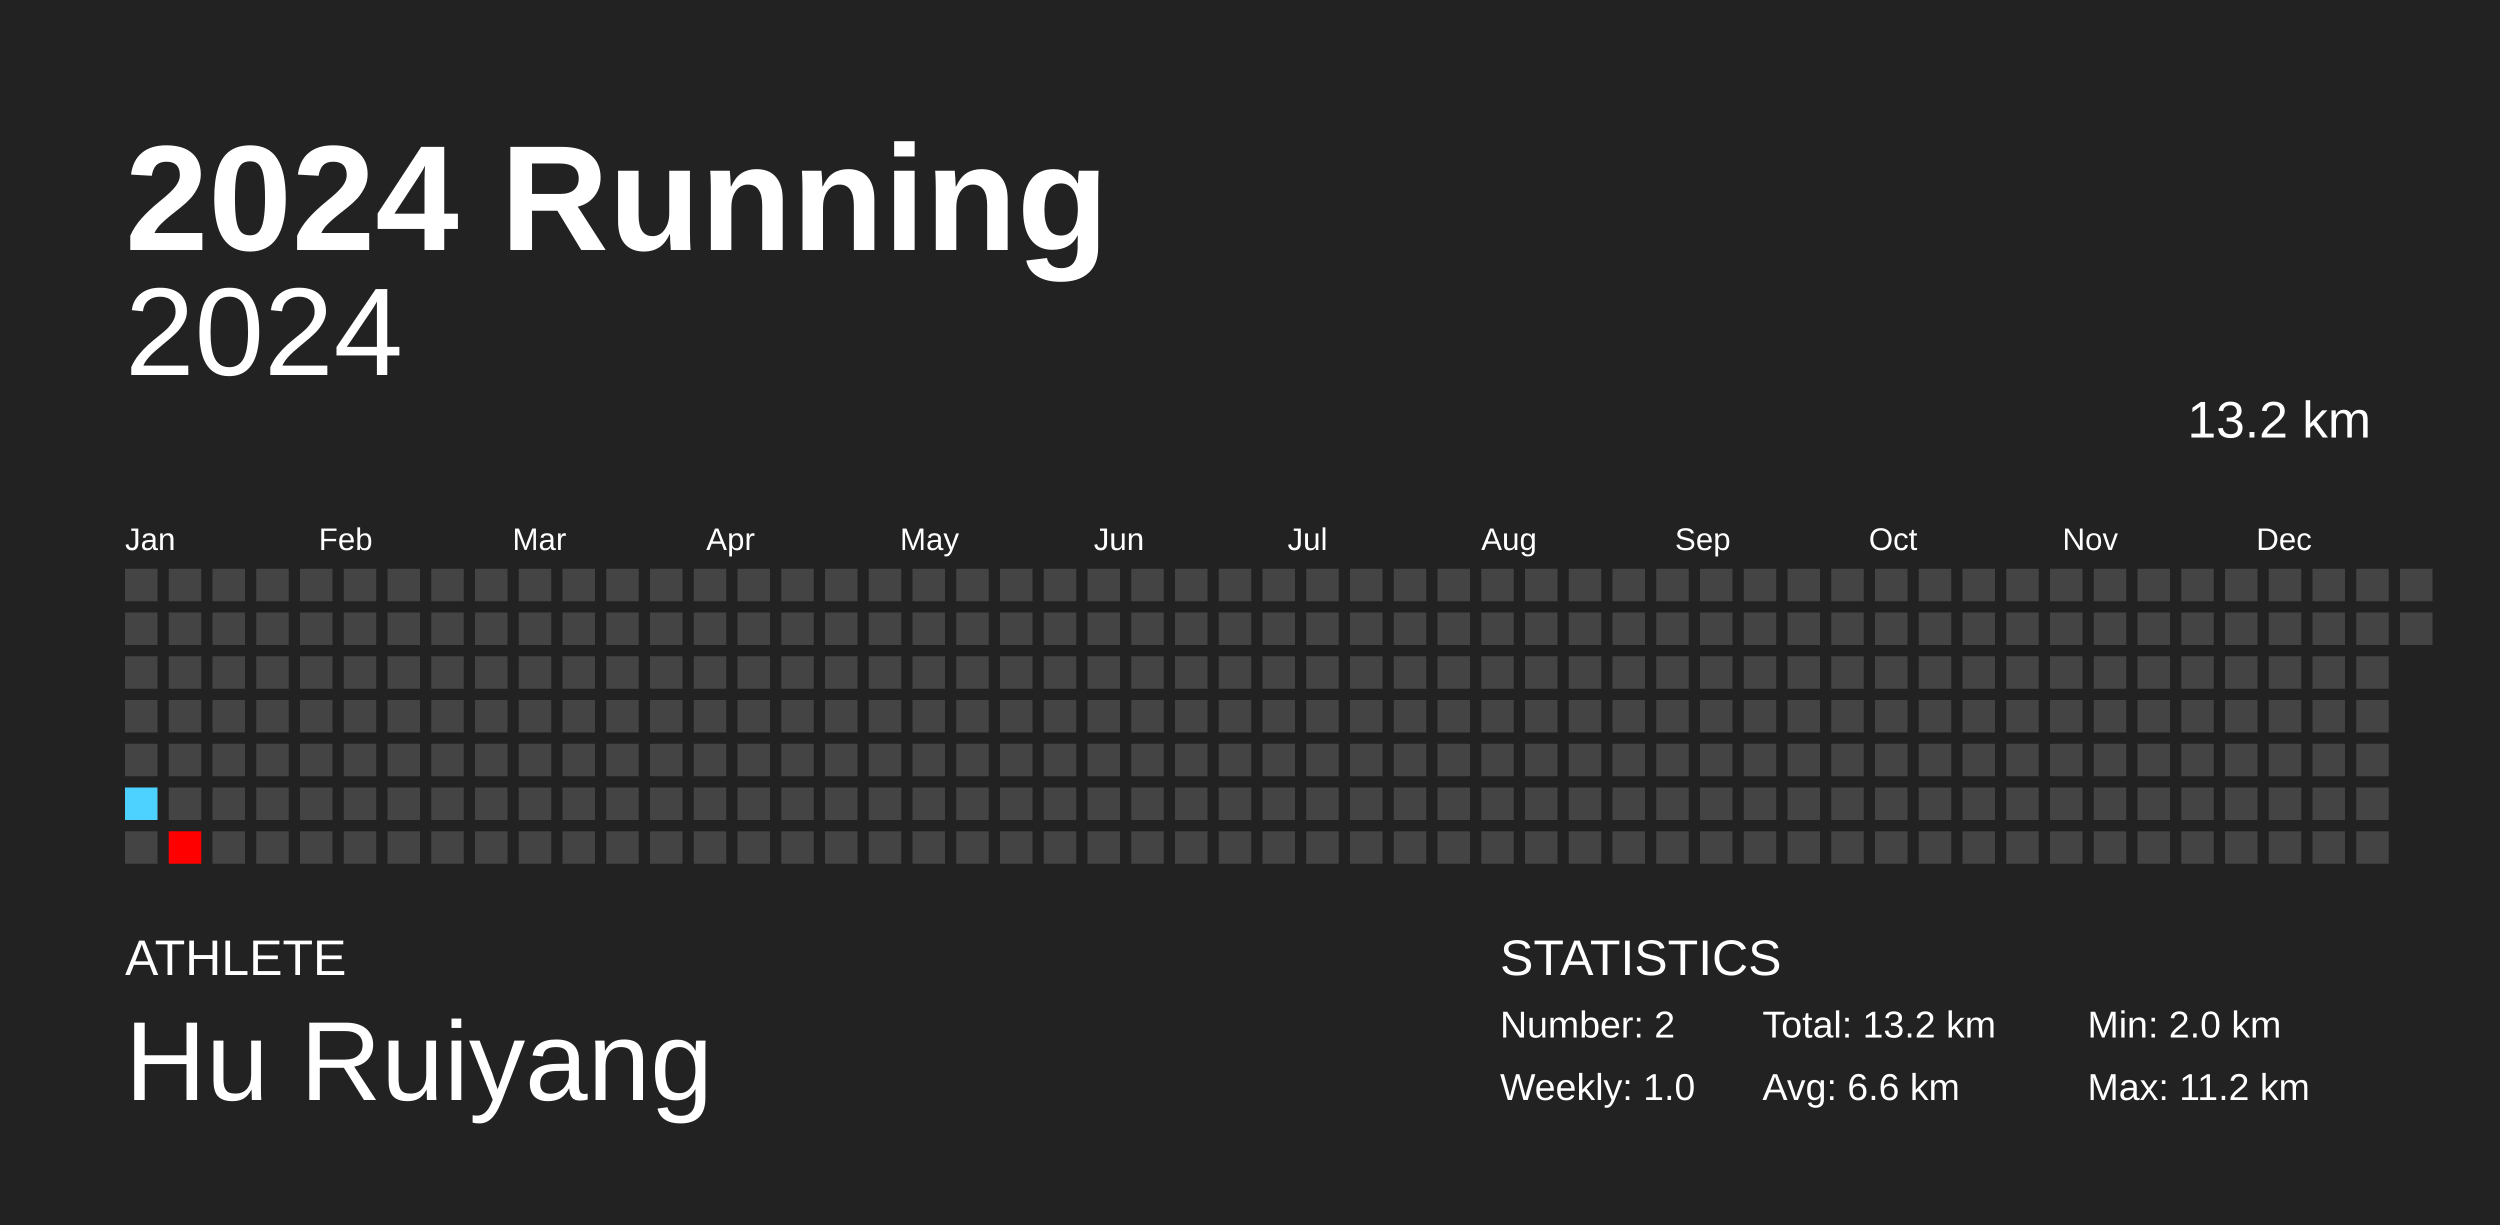
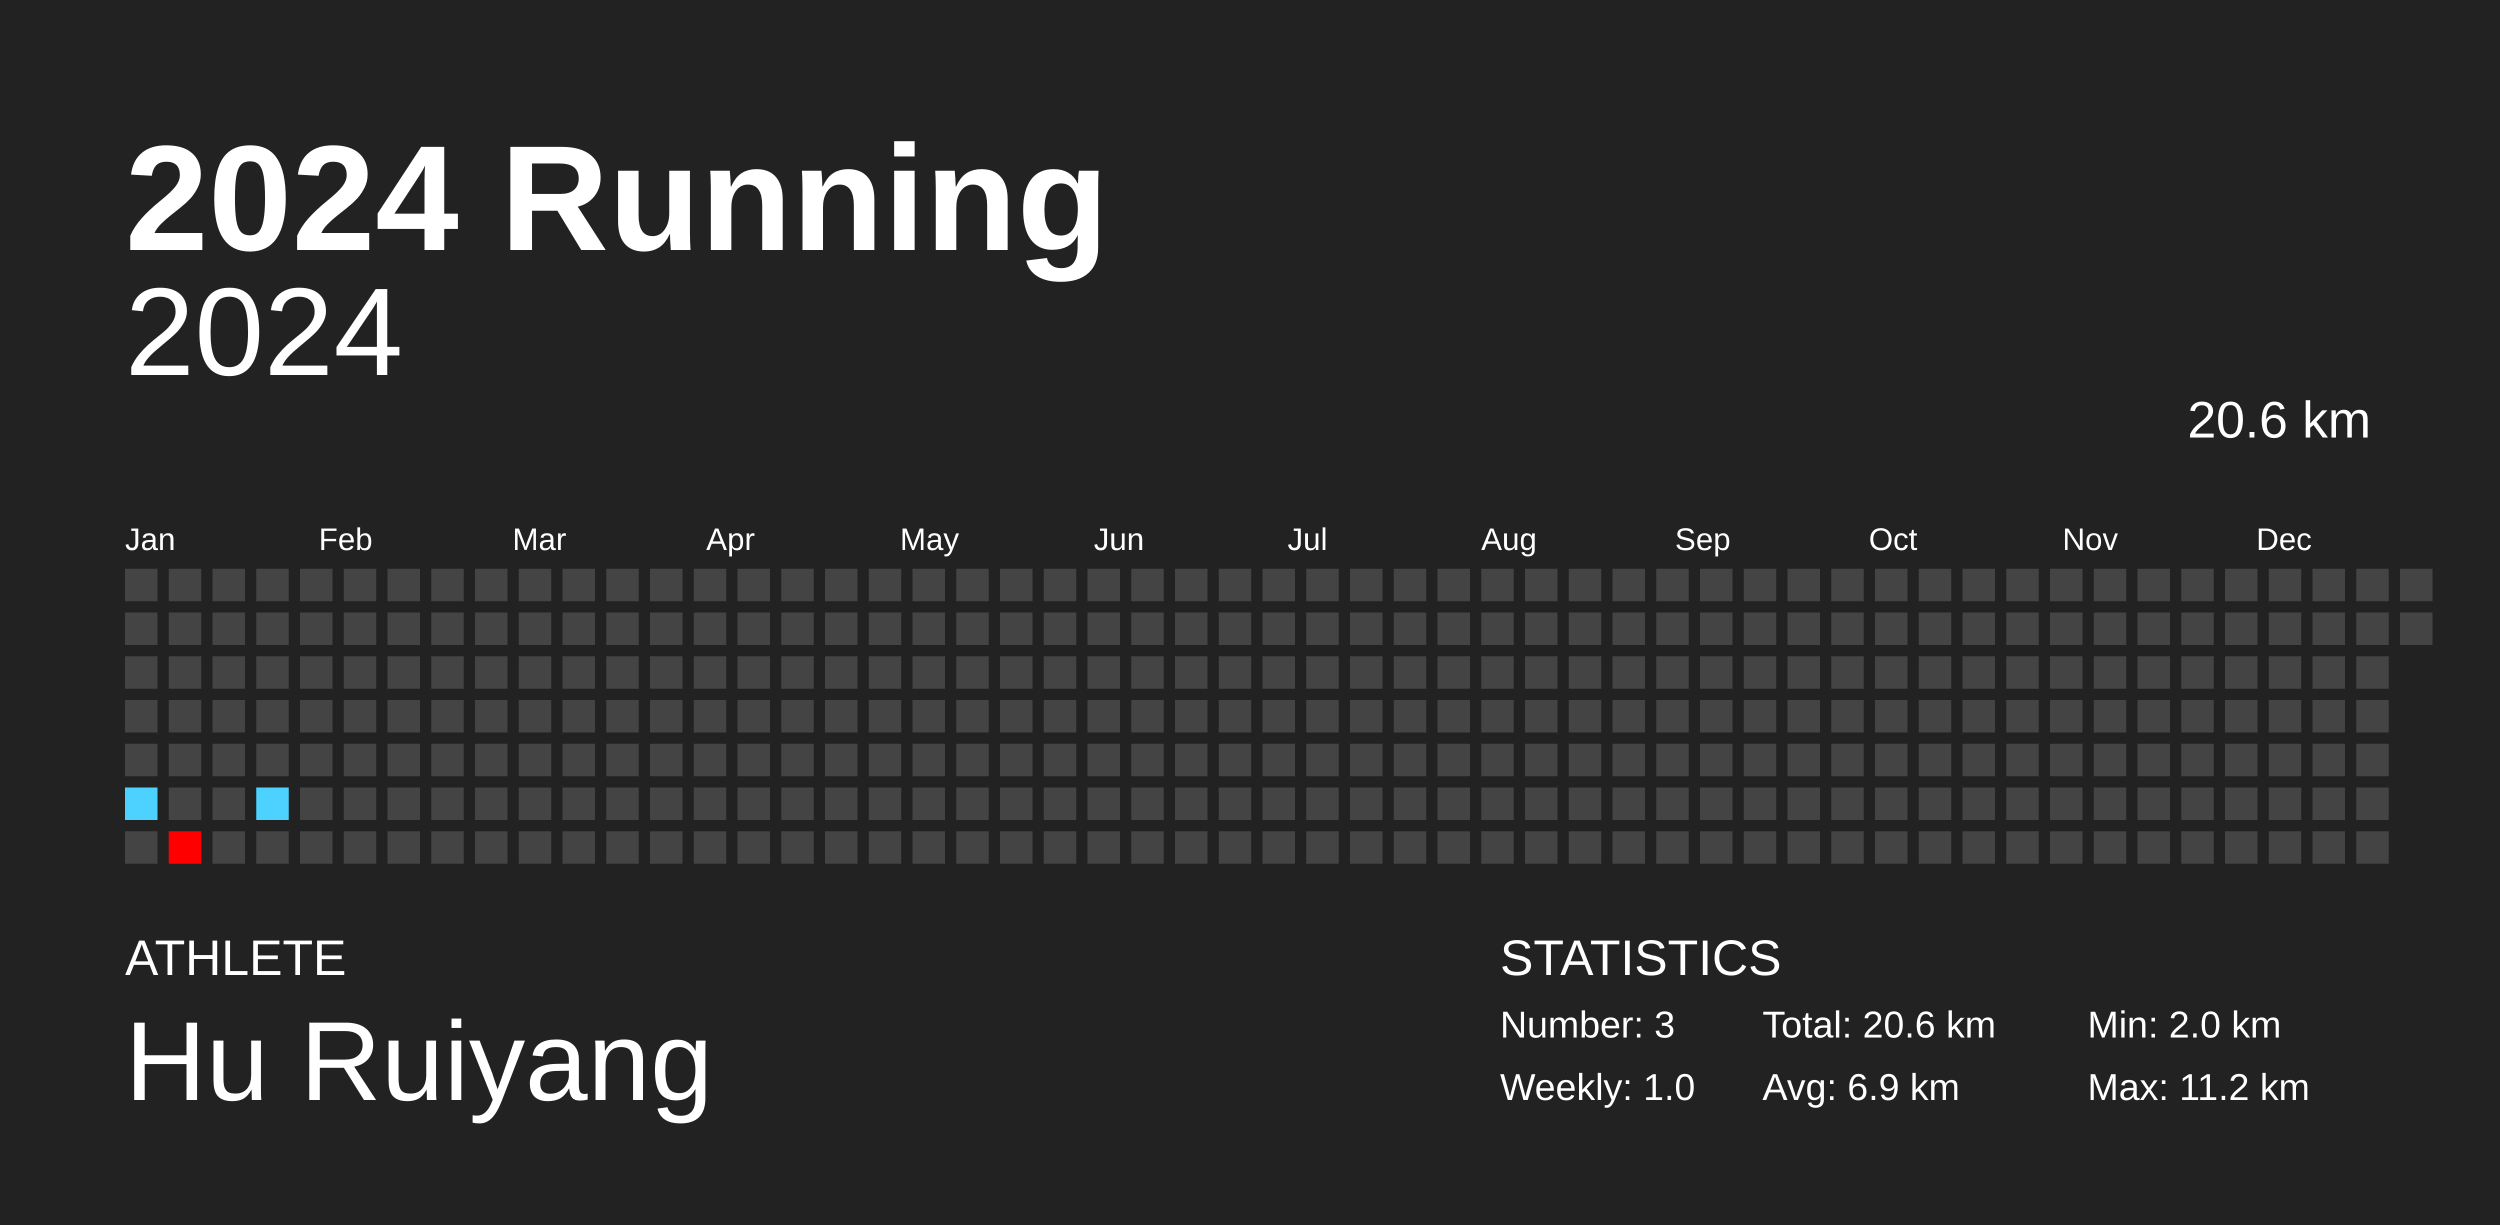
<svg xmlns="http://www.w3.org/2000/svg" baseProfile="full" height="98mm" version="1.1" viewBox="0,0,200,98" width="200mm">
  <defs />
  <rect fill="#222222" height="98" width="200" x="0" y="0" />
  <text fill="#FFFFFF" style="font-size:12px; font-family:Arial; font-weight:bold;" x="10" y="20">2024 Running</text>
  <text fill="#FFFFFF" style="font-size:4px; font-family:Arial" x="10" y="78">ATHLETE</text>
  <text fill="#FFFFFF" style="font-size:9px; font-family:Arial" x="10" y="88">Hu Ruiyang</text>
  <text fill="#FFFFFF" style="font-size:4px; font-family:Arial" x="120" y="78">STATISTICS</text>
-   <text fill="#FFFFFF" style="font-size:3px; font-family:Arial" x="120" y="83">Number: 2</text>
+   <text fill="#FFFFFF" style="font-size:3px; font-family:Arial" x="120" y="83">Number: 3</text>
  <text fill="#FFFFFF" style="font-size:3px; font-family:Arial" x="120" y="88">Weekly: 1.0</text>
-   <text fill="#FFFFFF" style="font-size:3px; font-family:Arial" x="141" y="83">Total: 13.2 km</text>
-   <text fill="#FFFFFF" style="font-size:3px; font-family:Arial" x="141" y="88">Avg: 6.6 km</text>
+   <text fill="#FFFFFF" style="font-size:3px; font-family:Arial" x="141" y="83">Total: 20.6 km</text>
+   <text fill="#FFFFFF" style="font-size:3px; font-family:Arial" x="141" y="88">Avg: 6.9 km</text>
  <text fill="#FFFFFF" style="font-size:3px; font-family:Arial" x="167" y="83">Min: 2.0 km</text>
  <text fill="#FFFFFF" style="font-size:3px; font-family:Arial" x="167" y="88">Max: 11.2 km</text>
  <text alignment-baseline="hanging" fill="#FFFFFF" style="font-size:10.0px; font-family:Arial;" x="10" y="30">2024</text>
-   <text alignment-baseline="hanging" fill="#FFFFFF" style="font-size:4.125px; font-family:Arial;" x="175" y="35">13.2 km</text>
+   <text alignment-baseline="hanging" fill="#FFFFFF" style="font-size:4.125px; font-family:Arial;" x="175" y="35">20.6 km</text>
  <text fill="#FFFFFF" style="font-size:2.5px; font-family:Arial" x="10.0" y="44">Jan</text>
  <text fill="#FFFFFF" style="font-size:2.5px; font-family:Arial" x="25.5" y="44">Feb</text>
  <text fill="#FFFFFF" style="font-size:2.5px; font-family:Arial" x="41.0" y="44">Mar</text>
  <text fill="#FFFFFF" style="font-size:2.5px; font-family:Arial" x="56.5" y="44">Apr</text>
  <text fill="#FFFFFF" style="font-size:2.5px; font-family:Arial" x="72.0" y="44">May</text>
  <text fill="#FFFFFF" style="font-size:2.5px; font-family:Arial" x="87.5" y="44">Jun</text>
  <text fill="#FFFFFF" style="font-size:2.5px; font-family:Arial" x="103.0" y="44">Jul</text>
  <text fill="#FFFFFF" style="font-size:2.5px; font-family:Arial" x="118.5" y="44">Aug</text>
  <text fill="#FFFFFF" style="font-size:2.5px; font-family:Arial" x="134.0" y="44">Sep</text>
  <text fill="#FFFFFF" style="font-size:2.5px; font-family:Arial" x="149.5" y="44">Oct</text>
  <text fill="#FFFFFF" style="font-size:2.5px; font-family:Arial" x="165.0" y="44">Nov</text>
  <text fill="#FFFFFF" style="font-size:2.5px; font-family:Arial" x="180.5" y="44">Dec</text>
  <rect fill="#444444" height="2.6" width="2.6" x="10.0" y="45.5" />
  <rect fill="#444444" height="2.6" width="2.6" x="10.0" y="49.0" />
  <rect fill="#444444" height="2.6" width="2.6" x="10.0" y="52.5" />
  <rect fill="#444444" height="2.6" width="2.6" x="10.0" y="56.0" />
  <rect fill="#444444" height="2.6" width="2.6" x="10.0" y="59.5" />
  <rect fill="#4dd2ff" height="2.6" width="2.6" x="10.0" y="63.0" />
  <rect fill="#444444" height="2.6" width="2.6" x="10.0" y="66.5" />
  <rect fill="#444444" height="2.6" width="2.6" x="13.5" y="45.5" />
  <rect fill="#444444" height="2.6" width="2.6" x="13.5" y="49.0" />
  <rect fill="#444444" height="2.6" width="2.6" x="13.5" y="52.5" />
  <rect fill="#444444" height="2.6" width="2.6" x="13.5" y="56.0" />
  <rect fill="#444444" height="2.6" width="2.6" x="13.5" y="59.5" />
  <rect fill="#444444" height="2.6" width="2.6" x="13.5" y="63.0" />
  <rect fill="#ff0000" height="2.6" width="2.6" x="13.5" y="66.5" />
  <rect fill="#444444" height="2.6" width="2.6" x="17.0" y="45.5" />
  <rect fill="#444444" height="2.6" width="2.6" x="17.0" y="49.0" />
  <rect fill="#444444" height="2.6" width="2.6" x="17.0" y="52.5" />
  <rect fill="#444444" height="2.6" width="2.6" x="17.0" y="56.0" />
  <rect fill="#444444" height="2.6" width="2.6" x="17.0" y="59.5" />
  <rect fill="#444444" height="2.6" width="2.6" x="17.0" y="63.0" />
  <rect fill="#444444" height="2.6" width="2.6" x="17.0" y="66.5" />
  <rect fill="#444444" height="2.6" width="2.6" x="20.5" y="45.5" />
  <rect fill="#444444" height="2.6" width="2.6" x="20.5" y="49.0" />
  <rect fill="#444444" height="2.6" width="2.6" x="20.5" y="52.5" />
  <rect fill="#444444" height="2.6" width="2.6" x="20.5" y="56.0" />
  <rect fill="#444444" height="2.6" width="2.6" x="20.5" y="59.5" />
-   <rect fill="#444444" height="2.6" width="2.6" x="20.5" y="63.0" />
+   <rect fill="#4dd2ff" height="2.6" width="2.6" x="20.5" y="63.0" />
  <rect fill="#444444" height="2.6" width="2.6" x="20.5" y="66.5" />
  <rect fill="#444444" height="2.6" width="2.6" x="24.0" y="45.5" />
  <rect fill="#444444" height="2.6" width="2.6" x="24.0" y="49.0" />
  <rect fill="#444444" height="2.6" width="2.6" x="24.0" y="52.5" />
  <rect fill="#444444" height="2.6" width="2.6" x="24.0" y="56.0" />
  <rect fill="#444444" height="2.6" width="2.6" x="24.0" y="59.5" />
  <rect fill="#444444" height="2.6" width="2.6" x="24.0" y="63.0" />
  <rect fill="#444444" height="2.6" width="2.6" x="24.0" y="66.5" />
  <rect fill="#444444" height="2.6" width="2.6" x="27.5" y="45.5" />
  <rect fill="#444444" height="2.6" width="2.6" x="27.5" y="49.0" />
  <rect fill="#444444" height="2.6" width="2.6" x="27.5" y="52.5" />
  <rect fill="#444444" height="2.6" width="2.6" x="27.5" y="56.0" />
  <rect fill="#444444" height="2.6" width="2.6" x="27.5" y="59.5" />
  <rect fill="#444444" height="2.6" width="2.6" x="27.5" y="63.0" />
  <rect fill="#444444" height="2.6" width="2.6" x="27.5" y="66.5" />
  <rect fill="#444444" height="2.6" width="2.6" x="31.0" y="45.5" />
  <rect fill="#444444" height="2.6" width="2.6" x="31.0" y="49.0" />
  <rect fill="#444444" height="2.6" width="2.6" x="31.0" y="52.5" />
  <rect fill="#444444" height="2.6" width="2.6" x="31.0" y="56.0" />
  <rect fill="#444444" height="2.6" width="2.6" x="31.0" y="59.5" />
  <rect fill="#444444" height="2.6" width="2.6" x="31.0" y="63.0" />
  <rect fill="#444444" height="2.6" width="2.6" x="31.0" y="66.5" />
  <rect fill="#444444" height="2.6" width="2.6" x="34.5" y="45.5" />
  <rect fill="#444444" height="2.6" width="2.6" x="34.5" y="49.0" />
  <rect fill="#444444" height="2.6" width="2.6" x="34.5" y="52.5" />
  <rect fill="#444444" height="2.6" width="2.6" x="34.5" y="56.0" />
  <rect fill="#444444" height="2.6" width="2.6" x="34.5" y="59.5" />
  <rect fill="#444444" height="2.6" width="2.6" x="34.5" y="63.0" />
  <rect fill="#444444" height="2.6" width="2.6" x="34.5" y="66.5" />
  <rect fill="#444444" height="2.6" width="2.6" x="38.0" y="45.5" />
  <rect fill="#444444" height="2.6" width="2.6" x="38.0" y="49.0" />
  <rect fill="#444444" height="2.6" width="2.6" x="38.0" y="52.5" />
  <rect fill="#444444" height="2.6" width="2.6" x="38.0" y="56.0" />
  <rect fill="#444444" height="2.6" width="2.6" x="38.0" y="59.5" />
  <rect fill="#444444" height="2.6" width="2.6" x="38.0" y="63.0" />
  <rect fill="#444444" height="2.6" width="2.6" x="38.0" y="66.5" />
  <rect fill="#444444" height="2.6" width="2.6" x="41.5" y="45.5" />
  <rect fill="#444444" height="2.6" width="2.6" x="41.5" y="49.0" />
  <rect fill="#444444" height="2.6" width="2.6" x="41.5" y="52.5" />
  <rect fill="#444444" height="2.6" width="2.6" x="41.5" y="56.0" />
  <rect fill="#444444" height="2.6" width="2.6" x="41.5" y="59.5" />
  <rect fill="#444444" height="2.6" width="2.6" x="41.5" y="63.0" />
  <rect fill="#444444" height="2.6" width="2.6" x="41.5" y="66.5" />
  <rect fill="#444444" height="2.6" width="2.6" x="45.0" y="45.5" />
  <rect fill="#444444" height="2.6" width="2.6" x="45.0" y="49.0" />
  <rect fill="#444444" height="2.6" width="2.6" x="45.0" y="52.5" />
  <rect fill="#444444" height="2.6" width="2.6" x="45.0" y="56.0" />
  <rect fill="#444444" height="2.6" width="2.6" x="45.0" y="59.5" />
  <rect fill="#444444" height="2.6" width="2.6" x="45.0" y="63.0" />
  <rect fill="#444444" height="2.6" width="2.6" x="45.0" y="66.5" />
  <rect fill="#444444" height="2.6" width="2.6" x="48.5" y="45.5" />
  <rect fill="#444444" height="2.6" width="2.6" x="48.5" y="49.0" />
  <rect fill="#444444" height="2.6" width="2.6" x="48.5" y="52.5" />
  <rect fill="#444444" height="2.6" width="2.6" x="48.5" y="56.0" />
  <rect fill="#444444" height="2.6" width="2.6" x="48.5" y="59.5" />
  <rect fill="#444444" height="2.6" width="2.6" x="48.5" y="63.0" />
  <rect fill="#444444" height="2.6" width="2.6" x="48.5" y="66.5" />
  <rect fill="#444444" height="2.6" width="2.6" x="52.0" y="45.5" />
  <rect fill="#444444" height="2.6" width="2.6" x="52.0" y="49.0" />
  <rect fill="#444444" height="2.6" width="2.6" x="52.0" y="52.5" />
  <rect fill="#444444" height="2.6" width="2.6" x="52.0" y="56.0" />
  <rect fill="#444444" height="2.6" width="2.6" x="52.0" y="59.5" />
  <rect fill="#444444" height="2.6" width="2.6" x="52.0" y="63.0" />
  <rect fill="#444444" height="2.6" width="2.6" x="52.0" y="66.5" />
  <rect fill="#444444" height="2.6" width="2.6" x="55.5" y="45.5" />
  <rect fill="#444444" height="2.6" width="2.6" x="55.5" y="49.0" />
  <rect fill="#444444" height="2.6" width="2.6" x="55.5" y="52.5" />
  <rect fill="#444444" height="2.6" width="2.6" x="55.5" y="56.0" />
  <rect fill="#444444" height="2.6" width="2.6" x="55.5" y="59.5" />
  <rect fill="#444444" height="2.6" width="2.6" x="55.5" y="63.0" />
  <rect fill="#444444" height="2.6" width="2.6" x="55.5" y="66.5" />
  <rect fill="#444444" height="2.6" width="2.6" x="59.0" y="45.5" />
  <rect fill="#444444" height="2.6" width="2.6" x="59.0" y="49.0" />
  <rect fill="#444444" height="2.6" width="2.6" x="59.0" y="52.5" />
  <rect fill="#444444" height="2.6" width="2.6" x="59.0" y="56.0" />
  <rect fill="#444444" height="2.6" width="2.6" x="59.0" y="59.5" />
  <rect fill="#444444" height="2.6" width="2.6" x="59.0" y="63.0" />
  <rect fill="#444444" height="2.6" width="2.6" x="59.0" y="66.5" />
  <rect fill="#444444" height="2.6" width="2.6" x="62.5" y="45.5" />
  <rect fill="#444444" height="2.6" width="2.6" x="62.5" y="49.0" />
  <rect fill="#444444" height="2.6" width="2.6" x="62.5" y="52.5" />
  <rect fill="#444444" height="2.6" width="2.6" x="62.5" y="56.0" />
  <rect fill="#444444" height="2.6" width="2.6" x="62.5" y="59.5" />
  <rect fill="#444444" height="2.6" width="2.6" x="62.5" y="63.0" />
  <rect fill="#444444" height="2.6" width="2.6" x="62.5" y="66.5" />
  <rect fill="#444444" height="2.6" width="2.6" x="66.0" y="45.5" />
  <rect fill="#444444" height="2.6" width="2.6" x="66.0" y="49.0" />
  <rect fill="#444444" height="2.6" width="2.6" x="66.0" y="52.5" />
  <rect fill="#444444" height="2.6" width="2.6" x="66.0" y="56.0" />
  <rect fill="#444444" height="2.6" width="2.6" x="66.0" y="59.5" />
  <rect fill="#444444" height="2.6" width="2.6" x="66.0" y="63.0" />
  <rect fill="#444444" height="2.6" width="2.6" x="66.0" y="66.5" />
  <rect fill="#444444" height="2.6" width="2.6" x="69.5" y="45.5" />
  <rect fill="#444444" height="2.6" width="2.6" x="69.5" y="49.0" />
  <rect fill="#444444" height="2.6" width="2.6" x="69.5" y="52.5" />
  <rect fill="#444444" height="2.6" width="2.6" x="69.5" y="56.0" />
  <rect fill="#444444" height="2.6" width="2.6" x="69.5" y="59.5" />
  <rect fill="#444444" height="2.6" width="2.6" x="69.5" y="63.0" />
  <rect fill="#444444" height="2.6" width="2.6" x="69.5" y="66.5" />
  <rect fill="#444444" height="2.6" width="2.6" x="73.0" y="45.5" />
  <rect fill="#444444" height="2.6" width="2.6" x="73.0" y="49.0" />
  <rect fill="#444444" height="2.6" width="2.6" x="73.0" y="52.5" />
  <rect fill="#444444" height="2.6" width="2.6" x="73.0" y="56.0" />
  <rect fill="#444444" height="2.6" width="2.6" x="73.0" y="59.5" />
  <rect fill="#444444" height="2.6" width="2.6" x="73.0" y="63.0" />
  <rect fill="#444444" height="2.6" width="2.6" x="73.0" y="66.5" />
  <rect fill="#444444" height="2.6" width="2.6" x="76.5" y="45.5" />
  <rect fill="#444444" height="2.6" width="2.6" x="76.5" y="49.0" />
  <rect fill="#444444" height="2.6" width="2.6" x="76.5" y="52.5" />
  <rect fill="#444444" height="2.6" width="2.6" x="76.5" y="56.0" />
  <rect fill="#444444" height="2.6" width="2.6" x="76.5" y="59.5" />
  <rect fill="#444444" height="2.6" width="2.6" x="76.5" y="63.0" />
  <rect fill="#444444" height="2.6" width="2.6" x="76.5" y="66.5" />
  <rect fill="#444444" height="2.6" width="2.6" x="80.0" y="45.5" />
  <rect fill="#444444" height="2.6" width="2.6" x="80.0" y="49.0" />
  <rect fill="#444444" height="2.6" width="2.6" x="80.0" y="52.5" />
  <rect fill="#444444" height="2.6" width="2.6" x="80.0" y="56.0" />
  <rect fill="#444444" height="2.6" width="2.6" x="80.0" y="59.5" />
  <rect fill="#444444" height="2.6" width="2.6" x="80.0" y="63.0" />
  <rect fill="#444444" height="2.6" width="2.6" x="80.0" y="66.5" />
  <rect fill="#444444" height="2.6" width="2.6" x="83.5" y="45.5" />
  <rect fill="#444444" height="2.6" width="2.6" x="83.5" y="49.0" />
  <rect fill="#444444" height="2.6" width="2.6" x="83.5" y="52.5" />
  <rect fill="#444444" height="2.6" width="2.6" x="83.5" y="56.0" />
  <rect fill="#444444" height="2.6" width="2.6" x="83.5" y="59.5" />
  <rect fill="#444444" height="2.6" width="2.6" x="83.5" y="63.0" />
  <rect fill="#444444" height="2.6" width="2.6" x="83.5" y="66.5" />
  <rect fill="#444444" height="2.6" width="2.6" x="87.0" y="45.5" />
  <rect fill="#444444" height="2.6" width="2.6" x="87.0" y="49.0" />
  <rect fill="#444444" height="2.6" width="2.6" x="87.0" y="52.5" />
  <rect fill="#444444" height="2.6" width="2.6" x="87.0" y="56.0" />
  <rect fill="#444444" height="2.6" width="2.6" x="87.0" y="59.5" />
  <rect fill="#444444" height="2.6" width="2.6" x="87.0" y="63.0" />
  <rect fill="#444444" height="2.6" width="2.6" x="87.0" y="66.5" />
  <rect fill="#444444" height="2.6" width="2.6" x="90.5" y="45.5" />
  <rect fill="#444444" height="2.6" width="2.6" x="90.5" y="49.0" />
  <rect fill="#444444" height="2.6" width="2.6" x="90.5" y="52.5" />
  <rect fill="#444444" height="2.6" width="2.6" x="90.5" y="56.0" />
  <rect fill="#444444" height="2.6" width="2.6" x="90.5" y="59.5" />
  <rect fill="#444444" height="2.6" width="2.6" x="90.5" y="63.0" />
  <rect fill="#444444" height="2.6" width="2.6" x="90.5" y="66.5" />
  <rect fill="#444444" height="2.6" width="2.6" x="94.0" y="45.5" />
  <rect fill="#444444" height="2.6" width="2.6" x="94.0" y="49.0" />
  <rect fill="#444444" height="2.6" width="2.6" x="94.0" y="52.5" />
  <rect fill="#444444" height="2.6" width="2.6" x="94.0" y="56.0" />
  <rect fill="#444444" height="2.6" width="2.6" x="94.0" y="59.5" />
  <rect fill="#444444" height="2.6" width="2.6" x="94.0" y="63.0" />
  <rect fill="#444444" height="2.6" width="2.6" x="94.0" y="66.5" />
  <rect fill="#444444" height="2.6" width="2.6" x="97.5" y="45.5" />
  <rect fill="#444444" height="2.6" width="2.6" x="97.5" y="49.0" />
  <rect fill="#444444" height="2.6" width="2.6" x="97.5" y="52.5" />
  <rect fill="#444444" height="2.6" width="2.6" x="97.5" y="56.0" />
  <rect fill="#444444" height="2.6" width="2.6" x="97.5" y="59.5" />
  <rect fill="#444444" height="2.6" width="2.6" x="97.5" y="63.0" />
  <rect fill="#444444" height="2.6" width="2.6" x="97.5" y="66.5" />
  <rect fill="#444444" height="2.6" width="2.6" x="101.0" y="45.5" />
  <rect fill="#444444" height="2.6" width="2.6" x="101.0" y="49.0" />
  <rect fill="#444444" height="2.6" width="2.6" x="101.0" y="52.5" />
  <rect fill="#444444" height="2.6" width="2.6" x="101.0" y="56.0" />
  <rect fill="#444444" height="2.6" width="2.6" x="101.0" y="59.5" />
  <rect fill="#444444" height="2.6" width="2.6" x="101.0" y="63.0" />
  <rect fill="#444444" height="2.6" width="2.6" x="101.0" y="66.5" />
  <rect fill="#444444" height="2.6" width="2.6" x="104.5" y="45.5" />
  <rect fill="#444444" height="2.6" width="2.6" x="104.5" y="49.0" />
  <rect fill="#444444" height="2.6" width="2.6" x="104.5" y="52.5" />
  <rect fill="#444444" height="2.6" width="2.6" x="104.5" y="56.0" />
  <rect fill="#444444" height="2.6" width="2.6" x="104.5" y="59.5" />
  <rect fill="#444444" height="2.6" width="2.6" x="104.5" y="63.0" />
  <rect fill="#444444" height="2.6" width="2.6" x="104.5" y="66.5" />
  <rect fill="#444444" height="2.6" width="2.6" x="108.0" y="45.5" />
  <rect fill="#444444" height="2.6" width="2.6" x="108.0" y="49.0" />
  <rect fill="#444444" height="2.6" width="2.6" x="108.0" y="52.5" />
  <rect fill="#444444" height="2.6" width="2.6" x="108.0" y="56.0" />
  <rect fill="#444444" height="2.6" width="2.6" x="108.0" y="59.5" />
  <rect fill="#444444" height="2.6" width="2.6" x="108.0" y="63.0" />
  <rect fill="#444444" height="2.6" width="2.6" x="108.0" y="66.5" />
  <rect fill="#444444" height="2.6" width="2.6" x="111.5" y="45.5" />
  <rect fill="#444444" height="2.6" width="2.6" x="111.5" y="49.0" />
  <rect fill="#444444" height="2.6" width="2.6" x="111.5" y="52.5" />
  <rect fill="#444444" height="2.6" width="2.6" x="111.5" y="56.0" />
  <rect fill="#444444" height="2.6" width="2.6" x="111.5" y="59.5" />
  <rect fill="#444444" height="2.6" width="2.6" x="111.5" y="63.0" />
  <rect fill="#444444" height="2.6" width="2.6" x="111.5" y="66.5" />
  <rect fill="#444444" height="2.6" width="2.6" x="115.0" y="45.5" />
  <rect fill="#444444" height="2.6" width="2.6" x="115.0" y="49.0" />
  <rect fill="#444444" height="2.6" width="2.6" x="115.0" y="52.5" />
  <rect fill="#444444" height="2.6" width="2.6" x="115.0" y="56.0" />
  <rect fill="#444444" height="2.6" width="2.6" x="115.0" y="59.5" />
  <rect fill="#444444" height="2.6" width="2.6" x="115.0" y="63.0" />
  <rect fill="#444444" height="2.6" width="2.6" x="115.0" y="66.5" />
  <rect fill="#444444" height="2.6" width="2.6" x="118.5" y="45.5" />
  <rect fill="#444444" height="2.6" width="2.6" x="118.5" y="49.0" />
  <rect fill="#444444" height="2.6" width="2.6" x="118.5" y="52.5" />
  <rect fill="#444444" height="2.6" width="2.6" x="118.5" y="56.0" />
  <rect fill="#444444" height="2.6" width="2.6" x="118.5" y="59.5" />
  <rect fill="#444444" height="2.6" width="2.6" x="118.5" y="63.0" />
  <rect fill="#444444" height="2.6" width="2.6" x="118.5" y="66.5" />
  <rect fill="#444444" height="2.6" width="2.6" x="122.0" y="45.5" />
  <rect fill="#444444" height="2.6" width="2.6" x="122.0" y="49.0" />
  <rect fill="#444444" height="2.6" width="2.6" x="122.0" y="52.5" />
  <rect fill="#444444" height="2.6" width="2.6" x="122.0" y="56.0" />
  <rect fill="#444444" height="2.6" width="2.6" x="122.0" y="59.5" />
  <rect fill="#444444" height="2.6" width="2.6" x="122.0" y="63.0" />
  <rect fill="#444444" height="2.6" width="2.6" x="122.0" y="66.5" />
  <rect fill="#444444" height="2.6" width="2.6" x="125.5" y="45.5" />
  <rect fill="#444444" height="2.6" width="2.6" x="125.5" y="49.0" />
  <rect fill="#444444" height="2.6" width="2.6" x="125.5" y="52.5" />
  <rect fill="#444444" height="2.6" width="2.6" x="125.5" y="56.0" />
  <rect fill="#444444" height="2.6" width="2.6" x="125.5" y="59.5" />
  <rect fill="#444444" height="2.6" width="2.6" x="125.5" y="63.0" />
  <rect fill="#444444" height="2.6" width="2.6" x="125.5" y="66.5" />
  <rect fill="#444444" height="2.6" width="2.6" x="129.0" y="45.5" />
  <rect fill="#444444" height="2.6" width="2.6" x="129.0" y="49.0" />
  <rect fill="#444444" height="2.6" width="2.6" x="129.0" y="52.5" />
  <rect fill="#444444" height="2.6" width="2.6" x="129.0" y="56.0" />
  <rect fill="#444444" height="2.6" width="2.6" x="129.0" y="59.5" />
  <rect fill="#444444" height="2.6" width="2.6" x="129.0" y="63.0" />
  <rect fill="#444444" height="2.6" width="2.6" x="129.0" y="66.5" />
  <rect fill="#444444" height="2.6" width="2.6" x="132.5" y="45.5" />
  <rect fill="#444444" height="2.6" width="2.6" x="132.5" y="49.0" />
  <rect fill="#444444" height="2.6" width="2.6" x="132.5" y="52.5" />
  <rect fill="#444444" height="2.6" width="2.6" x="132.5" y="56.0" />
  <rect fill="#444444" height="2.6" width="2.6" x="132.5" y="59.5" />
  <rect fill="#444444" height="2.6" width="2.6" x="132.5" y="63.0" />
  <rect fill="#444444" height="2.6" width="2.6" x="132.5" y="66.5" />
  <rect fill="#444444" height="2.6" width="2.6" x="136.0" y="45.5" />
  <rect fill="#444444" height="2.6" width="2.6" x="136.0" y="49.0" />
  <rect fill="#444444" height="2.6" width="2.6" x="136.0" y="52.5" />
  <rect fill="#444444" height="2.6" width="2.6" x="136.0" y="56.0" />
  <rect fill="#444444" height="2.6" width="2.6" x="136.0" y="59.5" />
  <rect fill="#444444" height="2.6" width="2.6" x="136.0" y="63.0" />
  <rect fill="#444444" height="2.6" width="2.6" x="136.0" y="66.5" />
  <rect fill="#444444" height="2.6" width="2.6" x="139.5" y="45.5" />
  <rect fill="#444444" height="2.6" width="2.6" x="139.5" y="49.0" />
  <rect fill="#444444" height="2.6" width="2.6" x="139.5" y="52.5" />
  <rect fill="#444444" height="2.6" width="2.6" x="139.5" y="56.0" />
  <rect fill="#444444" height="2.6" width="2.6" x="139.5" y="59.5" />
  <rect fill="#444444" height="2.6" width="2.6" x="139.5" y="63.0" />
  <rect fill="#444444" height="2.6" width="2.6" x="139.5" y="66.5" />
  <rect fill="#444444" height="2.6" width="2.6" x="143.0" y="45.5" />
  <rect fill="#444444" height="2.6" width="2.6" x="143.0" y="49.0" />
  <rect fill="#444444" height="2.6" width="2.6" x="143.0" y="52.5" />
  <rect fill="#444444" height="2.6" width="2.6" x="143.0" y="56.0" />
  <rect fill="#444444" height="2.6" width="2.6" x="143.0" y="59.5" />
  <rect fill="#444444" height="2.6" width="2.6" x="143.0" y="63.0" />
  <rect fill="#444444" height="2.6" width="2.6" x="143.0" y="66.5" />
  <rect fill="#444444" height="2.6" width="2.6" x="146.5" y="45.5" />
  <rect fill="#444444" height="2.6" width="2.6" x="146.5" y="49.0" />
  <rect fill="#444444" height="2.6" width="2.6" x="146.5" y="52.5" />
  <rect fill="#444444" height="2.6" width="2.6" x="146.5" y="56.0" />
  <rect fill="#444444" height="2.6" width="2.6" x="146.5" y="59.5" />
  <rect fill="#444444" height="2.6" width="2.6" x="146.5" y="63.0" />
  <rect fill="#444444" height="2.6" width="2.6" x="146.5" y="66.5" />
  <rect fill="#444444" height="2.6" width="2.6" x="150.0" y="45.5" />
  <rect fill="#444444" height="2.6" width="2.6" x="150.0" y="49.0" />
  <rect fill="#444444" height="2.6" width="2.6" x="150.0" y="52.5" />
  <rect fill="#444444" height="2.6" width="2.6" x="150.0" y="56.0" />
  <rect fill="#444444" height="2.6" width="2.6" x="150.0" y="59.5" />
  <rect fill="#444444" height="2.6" width="2.6" x="150.0" y="63.0" />
  <rect fill="#444444" height="2.6" width="2.6" x="150.0" y="66.5" />
  <rect fill="#444444" height="2.6" width="2.6" x="153.5" y="45.5" />
  <rect fill="#444444" height="2.6" width="2.6" x="153.5" y="49.0" />
  <rect fill="#444444" height="2.6" width="2.6" x="153.5" y="52.5" />
  <rect fill="#444444" height="2.6" width="2.6" x="153.5" y="56.0" />
  <rect fill="#444444" height="2.6" width="2.6" x="153.5" y="59.5" />
  <rect fill="#444444" height="2.6" width="2.6" x="153.5" y="63.0" />
  <rect fill="#444444" height="2.6" width="2.6" x="153.5" y="66.5" />
  <rect fill="#444444" height="2.6" width="2.6" x="157.0" y="45.5" />
  <rect fill="#444444" height="2.6" width="2.6" x="157.0" y="49.0" />
  <rect fill="#444444" height="2.6" width="2.6" x="157.0" y="52.5" />
  <rect fill="#444444" height="2.6" width="2.6" x="157.0" y="56.0" />
  <rect fill="#444444" height="2.6" width="2.6" x="157.0" y="59.5" />
  <rect fill="#444444" height="2.6" width="2.6" x="157.0" y="63.0" />
  <rect fill="#444444" height="2.6" width="2.6" x="157.0" y="66.5" />
  <rect fill="#444444" height="2.6" width="2.6" x="160.5" y="45.5" />
  <rect fill="#444444" height="2.6" width="2.6" x="160.5" y="49.0" />
  <rect fill="#444444" height="2.6" width="2.6" x="160.5" y="52.5" />
  <rect fill="#444444" height="2.6" width="2.6" x="160.5" y="56.0" />
  <rect fill="#444444" height="2.6" width="2.6" x="160.5" y="59.5" />
  <rect fill="#444444" height="2.6" width="2.6" x="160.5" y="63.0" />
  <rect fill="#444444" height="2.6" width="2.6" x="160.5" y="66.5" />
  <rect fill="#444444" height="2.6" width="2.6" x="164.0" y="45.5" />
  <rect fill="#444444" height="2.6" width="2.6" x="164.0" y="49.0" />
  <rect fill="#444444" height="2.6" width="2.6" x="164.0" y="52.5" />
  <rect fill="#444444" height="2.6" width="2.6" x="164.0" y="56.0" />
  <rect fill="#444444" height="2.6" width="2.6" x="164.0" y="59.5" />
  <rect fill="#444444" height="2.6" width="2.6" x="164.0" y="63.0" />
  <rect fill="#444444" height="2.6" width="2.6" x="164.0" y="66.5" />
  <rect fill="#444444" height="2.6" width="2.6" x="167.5" y="45.5" />
  <rect fill="#444444" height="2.6" width="2.6" x="167.5" y="49.0" />
  <rect fill="#444444" height="2.6" width="2.6" x="167.5" y="52.5" />
  <rect fill="#444444" height="2.6" width="2.6" x="167.5" y="56.0" />
  <rect fill="#444444" height="2.6" width="2.6" x="167.5" y="59.5" />
  <rect fill="#444444" height="2.6" width="2.6" x="167.5" y="63.0" />
  <rect fill="#444444" height="2.6" width="2.6" x="167.5" y="66.5" />
  <rect fill="#444444" height="2.6" width="2.6" x="171.0" y="45.5" />
  <rect fill="#444444" height="2.6" width="2.6" x="171.0" y="49.0" />
  <rect fill="#444444" height="2.6" width="2.6" x="171.0" y="52.5" />
  <rect fill="#444444" height="2.6" width="2.6" x="171.0" y="56.0" />
  <rect fill="#444444" height="2.6" width="2.6" x="171.0" y="59.5" />
  <rect fill="#444444" height="2.6" width="2.6" x="171.0" y="63.0" />
  <rect fill="#444444" height="2.6" width="2.6" x="171.0" y="66.5" />
  <rect fill="#444444" height="2.6" width="2.6" x="174.5" y="45.5" />
  <rect fill="#444444" height="2.6" width="2.6" x="174.5" y="49.0" />
  <rect fill="#444444" height="2.6" width="2.6" x="174.5" y="52.5" />
  <rect fill="#444444" height="2.6" width="2.6" x="174.5" y="56.0" />
  <rect fill="#444444" height="2.6" width="2.6" x="174.5" y="59.5" />
  <rect fill="#444444" height="2.6" width="2.6" x="174.5" y="63.0" />
  <rect fill="#444444" height="2.6" width="2.6" x="174.5" y="66.5" />
  <rect fill="#444444" height="2.6" width="2.6" x="178.0" y="45.5" />
  <rect fill="#444444" height="2.6" width="2.6" x="178.0" y="49.0" />
  <rect fill="#444444" height="2.6" width="2.6" x="178.0" y="52.5" />
  <rect fill="#444444" height="2.6" width="2.6" x="178.0" y="56.0" />
  <rect fill="#444444" height="2.6" width="2.6" x="178.0" y="59.5" />
  <rect fill="#444444" height="2.6" width="2.6" x="178.0" y="63.0" />
  <rect fill="#444444" height="2.6" width="2.6" x="178.0" y="66.5" />
  <rect fill="#444444" height="2.6" width="2.6" x="181.5" y="45.5" />
  <rect fill="#444444" height="2.6" width="2.6" x="181.5" y="49.0" />
  <rect fill="#444444" height="2.6" width="2.6" x="181.5" y="52.5" />
  <rect fill="#444444" height="2.6" width="2.6" x="181.5" y="56.0" />
  <rect fill="#444444" height="2.6" width="2.6" x="181.5" y="59.5" />
  <rect fill="#444444" height="2.6" width="2.6" x="181.5" y="63.0" />
  <rect fill="#444444" height="2.6" width="2.6" x="181.5" y="66.5" />
  <rect fill="#444444" height="2.6" width="2.6" x="185.0" y="45.5" />
  <rect fill="#444444" height="2.6" width="2.6" x="185.0" y="49.0" />
  <rect fill="#444444" height="2.6" width="2.6" x="185.0" y="52.5" />
  <rect fill="#444444" height="2.6" width="2.6" x="185.0" y="56.0" />
  <rect fill="#444444" height="2.6" width="2.6" x="185.0" y="59.5" />
  <rect fill="#444444" height="2.6" width="2.6" x="185.0" y="63.0" />
  <rect fill="#444444" height="2.6" width="2.6" x="185.0" y="66.5" />
  <rect fill="#444444" height="2.6" width="2.6" x="188.5" y="45.5" />
  <rect fill="#444444" height="2.6" width="2.6" x="188.5" y="49.0" />
  <rect fill="#444444" height="2.6" width="2.6" x="188.5" y="52.5" />
  <rect fill="#444444" height="2.6" width="2.6" x="188.5" y="56.0" />
  <rect fill="#444444" height="2.6" width="2.6" x="188.5" y="59.5" />
  <rect fill="#444444" height="2.6" width="2.6" x="188.5" y="63.0" />
  <rect fill="#444444" height="2.6" width="2.6" x="188.5" y="66.5" />
  <rect fill="#444444" height="2.6" width="2.6" x="192.0" y="45.5" />
  <rect fill="#444444" height="2.6" width="2.6" x="192.0" y="49.0" />
</svg>
